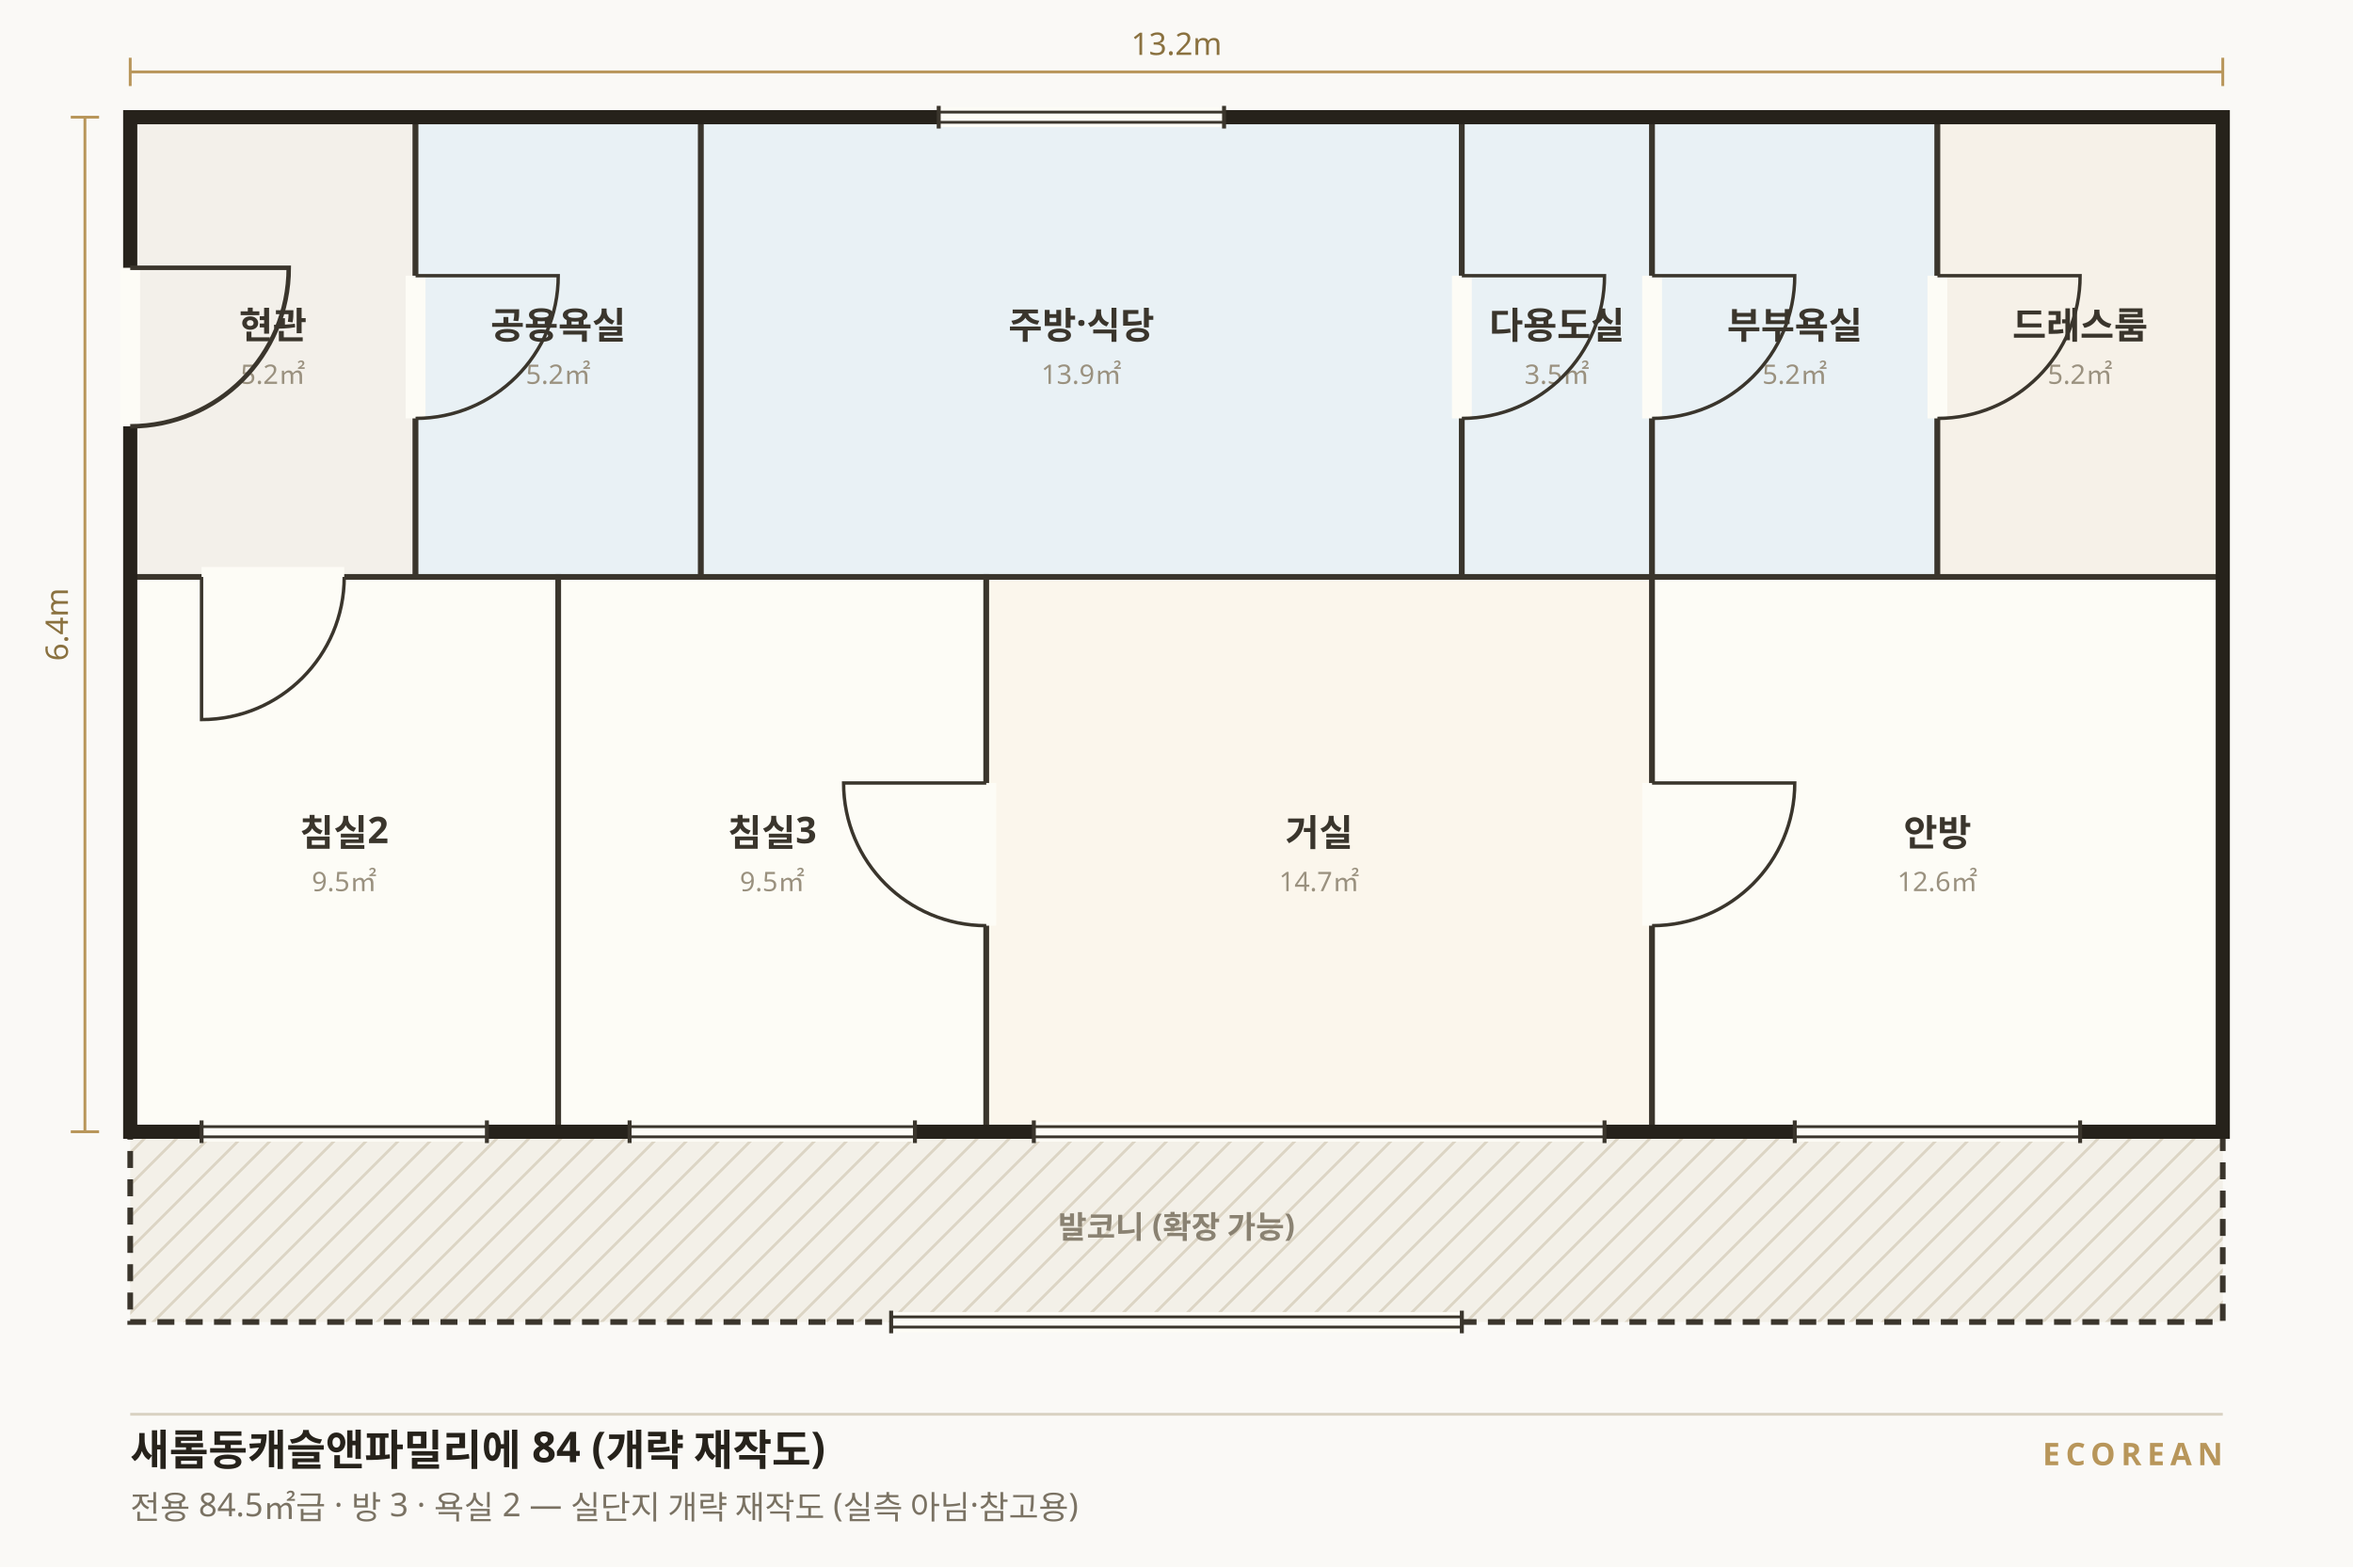
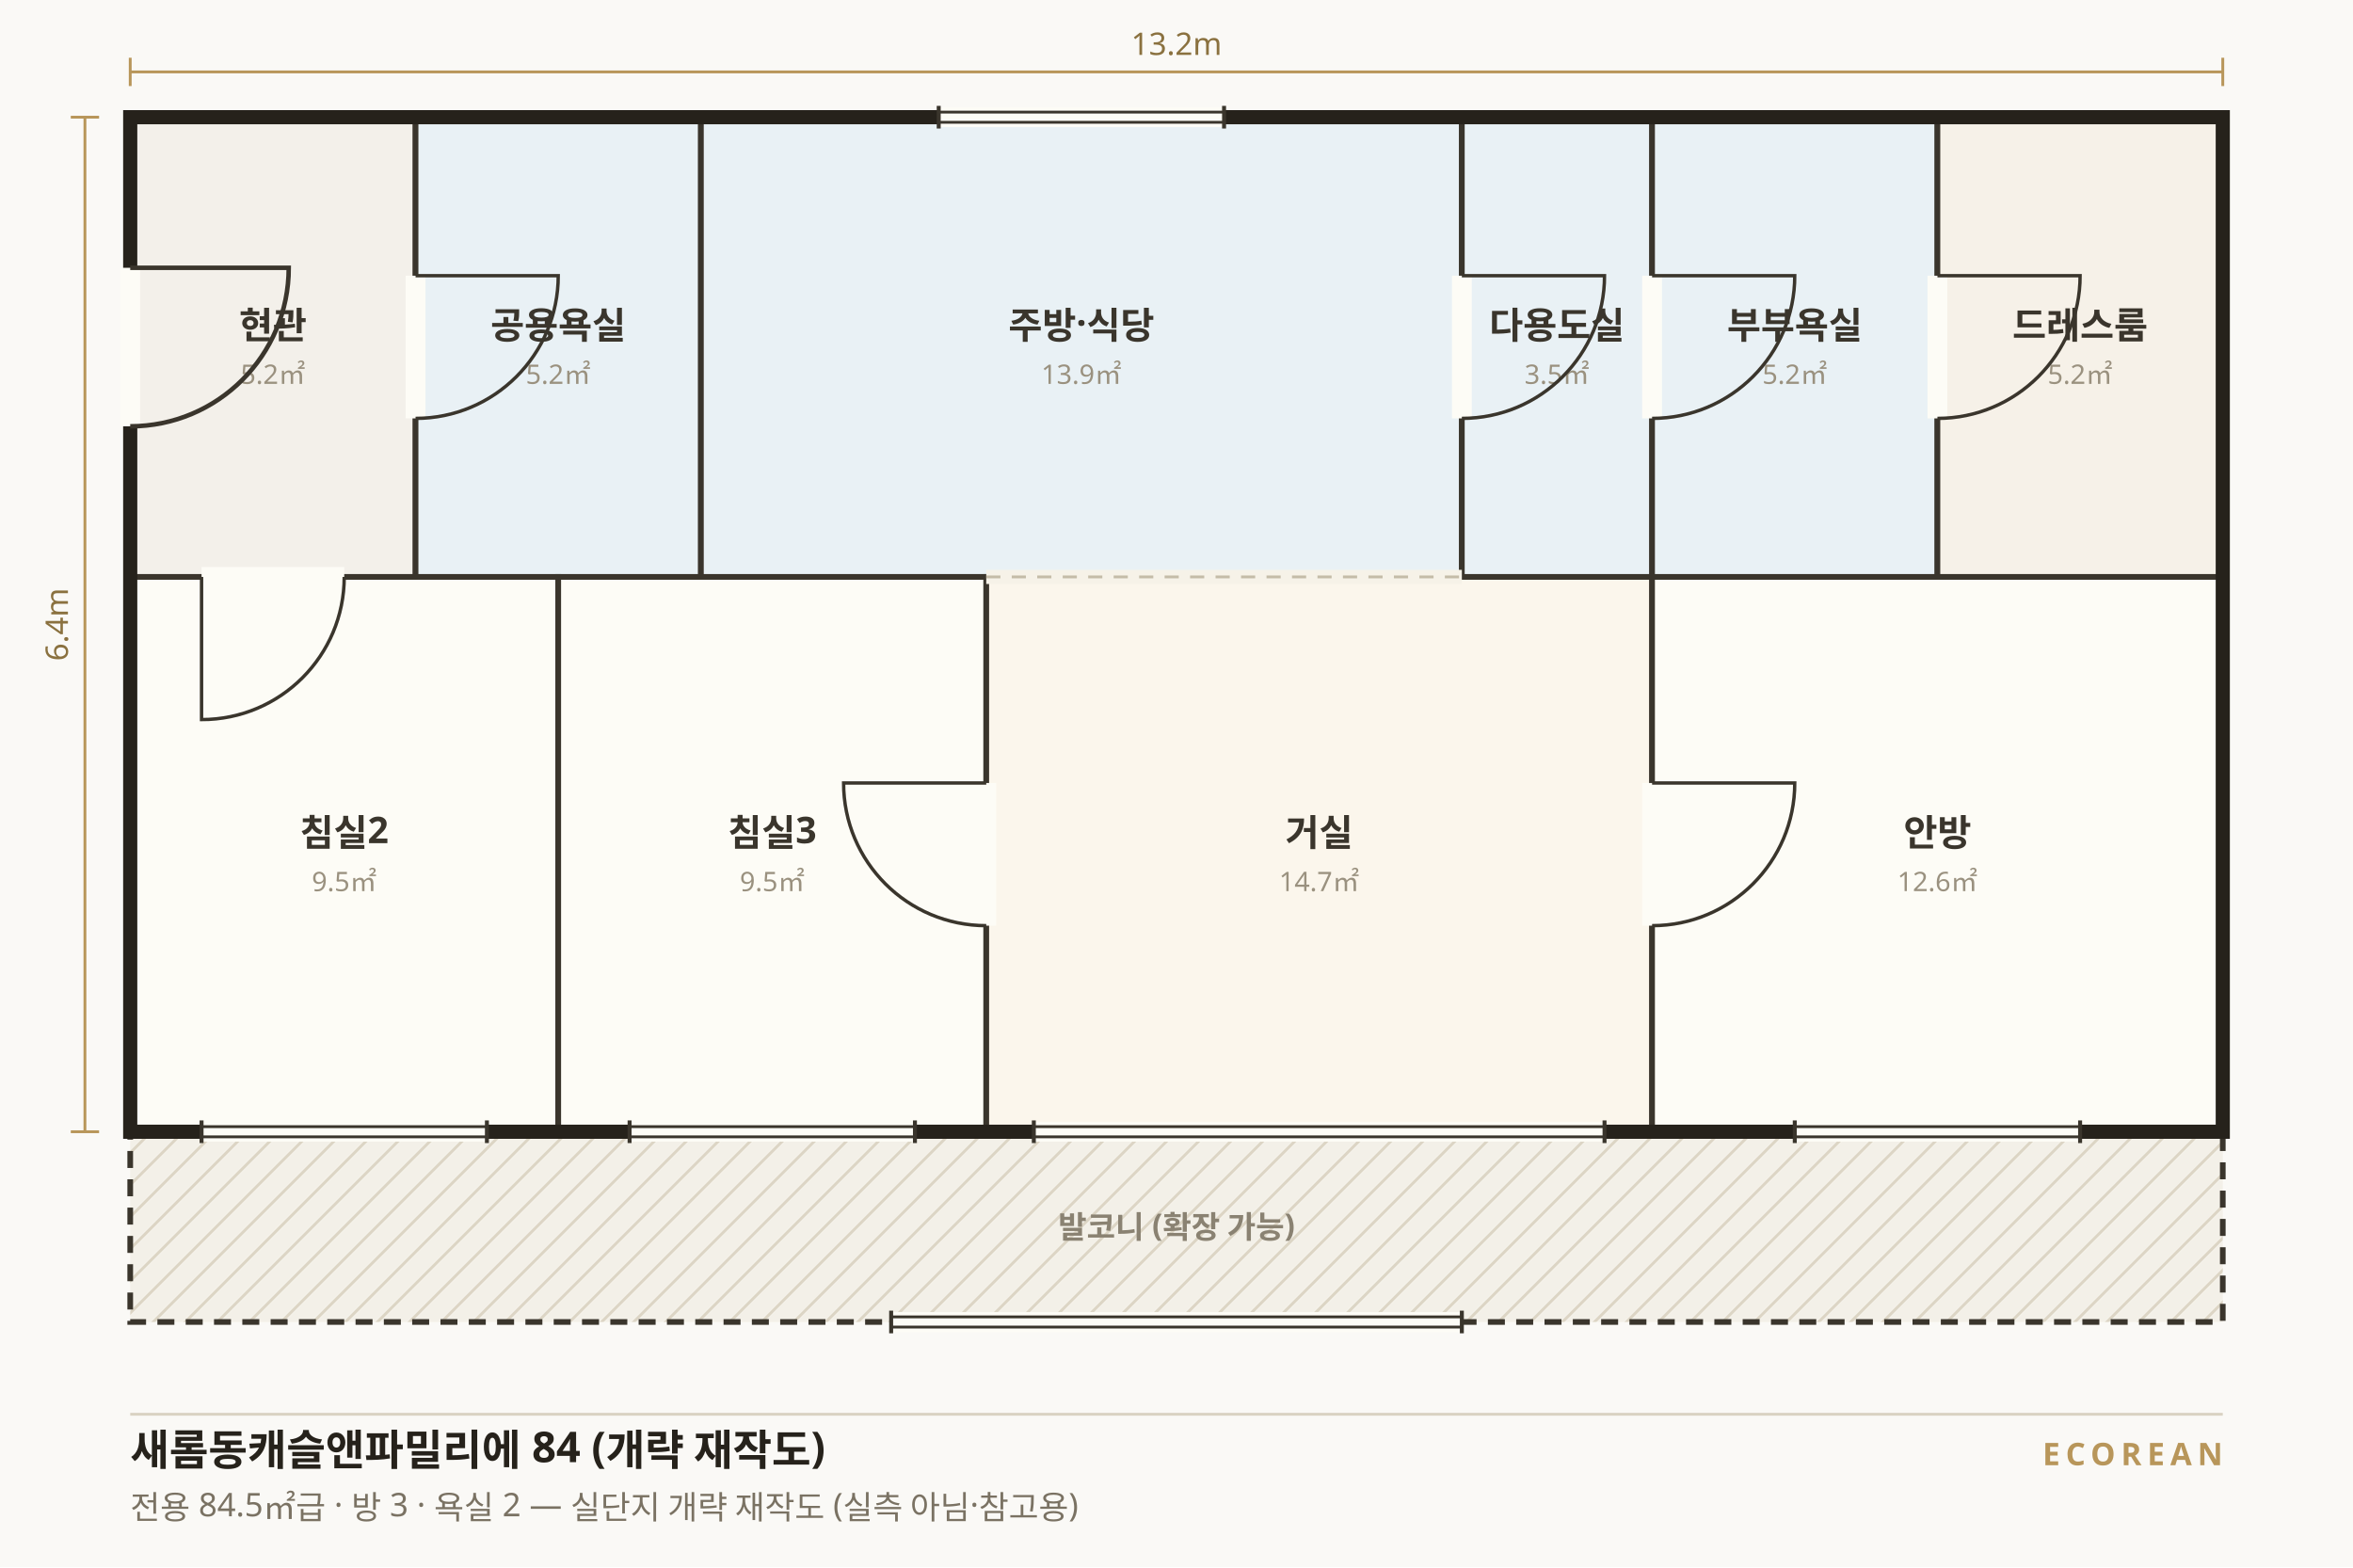
<svg xmlns="http://www.w3.org/2000/svg" width="831.2" height="553.6" viewBox="0 0 831.2 553.6" font-family="'Malgun Gothic','Apple SD Gothic Neo',sans-serif">
  <defs>
    <pattern id="hatch" width="8" height="8" patternTransform="rotate(45)" patternUnits="userSpaceOnUse">
      <rect width="8" height="8" fill="#f3f0e8" />
      <line x1="0" y1="0" x2="0" y2="8" stroke="#ddd6c6" stroke-width="2" />
    </pattern>
  </defs>
  <rect width="831.2" height="553.6" fill="#faf9f6" />
  <rect x="46" y="41.4" width="100.8" height="162.4" fill="#f3f0ea" stroke="#3a352c" stroke-width="2" />
  <text x="96.4" y="119.6" font-size="13" text-anchor="middle" fill="#3a352c" font-weight="700">현관</text>
  <text x="96.4" y="135.6" font-size="9.5" text-anchor="middle" fill="#9a917f">5.2㎡</text>
  <rect x="146.8" y="41.4" width="100.8" height="162.4" fill="#e9f1f5" stroke="#3a352c" stroke-width="2" />
  <text x="197.2" y="119.6" font-size="13" text-anchor="middle" fill="#3a352c" font-weight="700">공용욕실</text>
  <text x="197.2" y="135.6" font-size="9.5" text-anchor="middle" fill="#9a917f">5.2㎡</text>
  <rect x="247.6" y="41.4" width="268.8" height="162.4" fill="#e9f1f5" stroke="#3a352c" stroke-width="2" />
  <text x="382" y="119.6" font-size="13" text-anchor="middle" fill="#3a352c" font-weight="700">주방·식당</text>
  <text x="382" y="135.6" font-size="9.5" text-anchor="middle" fill="#9a917f">13.9㎡</text>
  <rect x="516.4" y="41.4" width="67.2" height="162.4" fill="#e9f1f5" stroke="#3a352c" stroke-width="2" />
  <text x="550" y="119.6" font-size="13" text-anchor="middle" fill="#3a352c" font-weight="700">다용도실</text>
  <text x="550" y="135.6" font-size="9.5" text-anchor="middle" fill="#9a917f">3.5㎡</text>
  <rect x="583.6" y="41.4" width="100.8" height="162.4" fill="#e9f1f5" stroke="#3a352c" stroke-width="2" />
  <text x="634" y="119.6" font-size="13" text-anchor="middle" fill="#3a352c" font-weight="700">부부욕실</text>
  <text x="634" y="135.6" font-size="9.5" text-anchor="middle" fill="#9a917f">5.2㎡</text>
  <rect x="684.4" y="41.4" width="100.8" height="162.4" fill="#f6f1e8" stroke="#3a352c" stroke-width="2" />
  <text x="734.8" y="119.6" font-size="13" text-anchor="middle" fill="#3a352c" font-weight="700">드레스룸</text>
  <text x="734.8" y="135.6" font-size="9.5" text-anchor="middle" fill="#9a917f">5.2㎡</text>
  <rect x="46" y="203.8" width="151.2" height="196" fill="#fdfcf6" stroke="#3a352c" stroke-width="2" />
  <text x="121.6" y="298.8" font-size="13" text-anchor="middle" fill="#3a352c" font-weight="700">침실2</text>
  <text x="121.6" y="314.8" font-size="9.5" text-anchor="middle" fill="#9a917f">9.5㎡</text>
  <rect x="197.2" y="203.8" width="151.2" height="196" fill="#fdfcf6" stroke="#3a352c" stroke-width="2" />
  <text x="272.8" y="298.8" font-size="13" text-anchor="middle" fill="#3a352c" font-weight="700">침실3</text>
  <text x="272.8" y="314.8" font-size="9.5" text-anchor="middle" fill="#9a917f">9.5㎡</text>
  <rect x="348.4" y="203.8" width="235.2" height="196" fill="#fbf6ec" stroke="#3a352c" stroke-width="2" />
  <text x="466" y="298.8" font-size="13" text-anchor="middle" fill="#3a352c" font-weight="700">거실</text>
  <text x="466" y="314.8" font-size="9.5" text-anchor="middle" fill="#9a917f">14.7㎡</text>
  <rect x="583.6" y="203.8" width="201.6" height="196" fill="#fdfcf6" stroke="#3a352c" stroke-width="2" />
  <text x="684.4" y="298.8" font-size="13" text-anchor="middle" fill="#3a352c" font-weight="700">안방</text>
  <text x="684.4" y="314.8" font-size="9.5" text-anchor="middle" fill="#9a917f">12.6㎡</text>
  <rect x="46" y="399.8" width="739.2" height="67.2" fill="url(#hatch)" stroke="#3a352c" stroke-width="2" stroke-dasharray="6 4" />
  <text x="415.6" y="437.4" font-size="11" text-anchor="middle" fill="#8a8272" font-weight="700">발코니 (확장 가능)</text>
  <rect x="46" y="41.4" width="739.2" height="358.4" fill="none" stroke="#26221b" stroke-width="5" />
  <g id="openings">
+     <line x1="348.4" y1="203.8" x2="516.4" y2="203.8" stroke="#f6f2e8" stroke-width="5" />
+     <line x1="348.4" y1="203.8" x2="516.4" y2="203.8" stroke="#c4bca8" stroke-width="1" stroke-dasharray="5 4" />
    <rect x="42.5" y="94.6" width="7" height="56" fill="#fdfcf6" />
    <path d="M 46 94.6 L 102 94.6 A 56 56 0 0 1 46 150.6" fill="none" stroke="#3a352c" stroke-width="1.6" />
    <rect x="143.3" y="97.4" width="7" height="50.4" fill="#fdfcf6" />
    <path d="M 146.8 97.4 L 197.2 97.4 A 50.4 50.4 0 0 1 146.8 147.8" fill="none" stroke="#3a352c" stroke-width="1.2" />
    <rect x="512.9" y="97.4" width="7" height="50.4" fill="#fdfcf6" />
    <path d="M 516.4 97.4 L 566.8 97.4 A 50.4 50.4 0 0 1 516.4 147.8" fill="none" stroke="#3a352c" stroke-width="1.2" />
    <rect x="580.1" y="97.4" width="7" height="50.4" fill="#fdfcf6" />
    <path d="M 583.6 97.4 L 634 97.4 A 50.4 50.4 0 0 1 583.6 147.8" fill="none" stroke="#3a352c" stroke-width="1.2" />
    <rect x="680.9" y="97.4" width="7" height="50.4" fill="#fdfcf6" />
    <path d="M 684.4 97.4 L 734.8 97.4 A 50.4 50.4 0 0 1 684.4 147.8" fill="none" stroke="#3a352c" stroke-width="1.2" />
    <rect x="71.2" y="200.3" width="50.4" height="7" fill="#fdfcf6" />
    <path d="M 71.2 203.8 L 71.2 254.2 A 50.4 50.4 0 0 0 121.6 203.8" fill="none" stroke="#3a352c" stroke-width="1.2" />
    <rect x="344.9" y="276.6" width="7" height="50.4" fill="#fdfcf6" />
    <path d="M 348.4 276.6 L 298 276.6 A 50.4 50.4 0 0 0 348.4 327" fill="none" stroke="#3a352c" stroke-width="1.2" />
    <rect x="580.1" y="276.6" width="7" height="50.4" fill="#fdfcf6" />
    <path d="M 583.6 276.6 L 634 276.6 A 50.4 50.4 0 0 1 583.6 327" fill="none" stroke="#3a352c" stroke-width="1.2" />
    <rect x="331.6" y="37.9" width="100.8" height="7" fill="#fdfcf6" />
    <line x1="331.6" y1="39.6" x2="432.4" y2="39.6" stroke="#3a352c" stroke-width="1" />
    <line x1="331.6" y1="43.2" x2="432.4" y2="43.2" stroke="#3a352c" stroke-width="1" />
    <line x1="331.6" y1="37.4" x2="331.6" y2="45.4" stroke="#3a352c" stroke-width="1.4" />
    <line x1="432.4" y1="37.4" x2="432.4" y2="45.4" stroke="#3a352c" stroke-width="1.4" />
    <rect x="71.2" y="396.3" width="100.8" height="7" fill="#fdfcf6" />
    <line x1="71.2" y1="398" x2="172" y2="398" stroke="#3a352c" stroke-width="1" />
    <line x1="71.2" y1="401.6" x2="172" y2="401.6" stroke="#3a352c" stroke-width="1" />
    <line x1="71.2" y1="395.8" x2="71.2" y2="403.8" stroke="#3a352c" stroke-width="1.4" />
    <line x1="172" y1="395.8" x2="172" y2="403.8" stroke="#3a352c" stroke-width="1.4" />
    <rect x="222.4" y="396.3" width="100.8" height="7" fill="#fdfcf6" />
    <line x1="222.4" y1="398" x2="323.2" y2="398" stroke="#3a352c" stroke-width="1" />
    <line x1="222.4" y1="401.6" x2="323.2" y2="401.6" stroke="#3a352c" stroke-width="1" />
    <line x1="222.4" y1="395.8" x2="222.4" y2="403.8" stroke="#3a352c" stroke-width="1.4" />
    <line x1="323.2" y1="395.8" x2="323.2" y2="403.8" stroke="#3a352c" stroke-width="1.4" />
    <rect x="365.2" y="396.3" width="201.6" height="7" fill="#fdfcf6" />
    <line x1="365.2" y1="398" x2="566.8" y2="398" stroke="#3a352c" stroke-width="1" />
    <line x1="365.2" y1="401.6" x2="566.8" y2="401.6" stroke="#3a352c" stroke-width="1" />
    <line x1="365.2" y1="395.8" x2="365.2" y2="403.8" stroke="#3a352c" stroke-width="1.4" />
    <line x1="566.8" y1="395.8" x2="566.8" y2="403.8" stroke="#3a352c" stroke-width="1.4" />
    <rect x="634" y="396.3" width="100.8" height="7" fill="#fdfcf6" />
    <line x1="634" y1="398" x2="734.8" y2="398" stroke="#3a352c" stroke-width="1" />
    <line x1="634" y1="401.6" x2="734.8" y2="401.6" stroke="#3a352c" stroke-width="1" />
    <line x1="634" y1="395.8" x2="634" y2="403.8" stroke="#3a352c" stroke-width="1.4" />
    <line x1="734.8" y1="395.8" x2="734.8" y2="403.8" stroke="#3a352c" stroke-width="1.4" />
    <rect x="314.8" y="463.5" width="201.6" height="7" fill="#fdfcf6" />
    <line x1="314.8" y1="465.2" x2="516.4" y2="465.2" stroke="#3a352c" stroke-width="1" />
    <line x1="314.8" y1="468.8" x2="516.4" y2="468.8" stroke="#3a352c" stroke-width="1" />
    <line x1="314.8" y1="463" x2="314.8" y2="471" stroke="#3a352c" stroke-width="1.4" />
    <line x1="516.4" y1="463" x2="516.4" y2="471" stroke="#3a352c" stroke-width="1.4" />
  </g>
  <line x1="46" y1="25.4" x2="785.2" y2="25.4" stroke="#B8965A" stroke-width="1" />
  <line x1="46" y1="20.4" x2="46" y2="30.4" stroke="#B8965A" stroke-width="1" />
  <line x1="785.2" y1="20.4" x2="785.2" y2="30.4" stroke="#B8965A" stroke-width="1" />
  <text x="415.6" y="19.4" font-size="11" text-anchor="middle" fill="#8a713f">13.2m</text>
  <line x1="30" y1="41.4" x2="30" y2="399.8" stroke="#B8965A" stroke-width="1" />
  <line x1="25" y1="41.4" x2="35" y2="41.4" stroke="#B8965A" stroke-width="1" />
  <line x1="25" y1="399.8" x2="35" y2="399.8" stroke="#B8965A" stroke-width="1" />
  <text x="24" y="220.6" font-size="11" text-anchor="middle" fill="#8a713f" transform="rotate(-90 24 220.6)">6.4m</text>
  <line x1="46" y1="499.6" x2="785.2" y2="499.6" stroke="#d9d2c2" stroke-width="1" />
  <text x="46" y="517.6" font-size="15" font-weight="800" fill="#26221b">새롬동캐슬앤파밀리에 84 (개략 재작도)</text>
  <text x="46" y="536.6" font-size="11.5" fill="#7a7263">전용 84.5㎡급 · 방 3 · 욕실 2 — 실단지 개략 재작도 (실측 아님·참고용)</text>
  <text x="785.2" y="517.6" font-size="11" text-anchor="end" fill="#B8965A" font-weight="800" letter-spacing="2">ECOREAN</text>
</svg>
